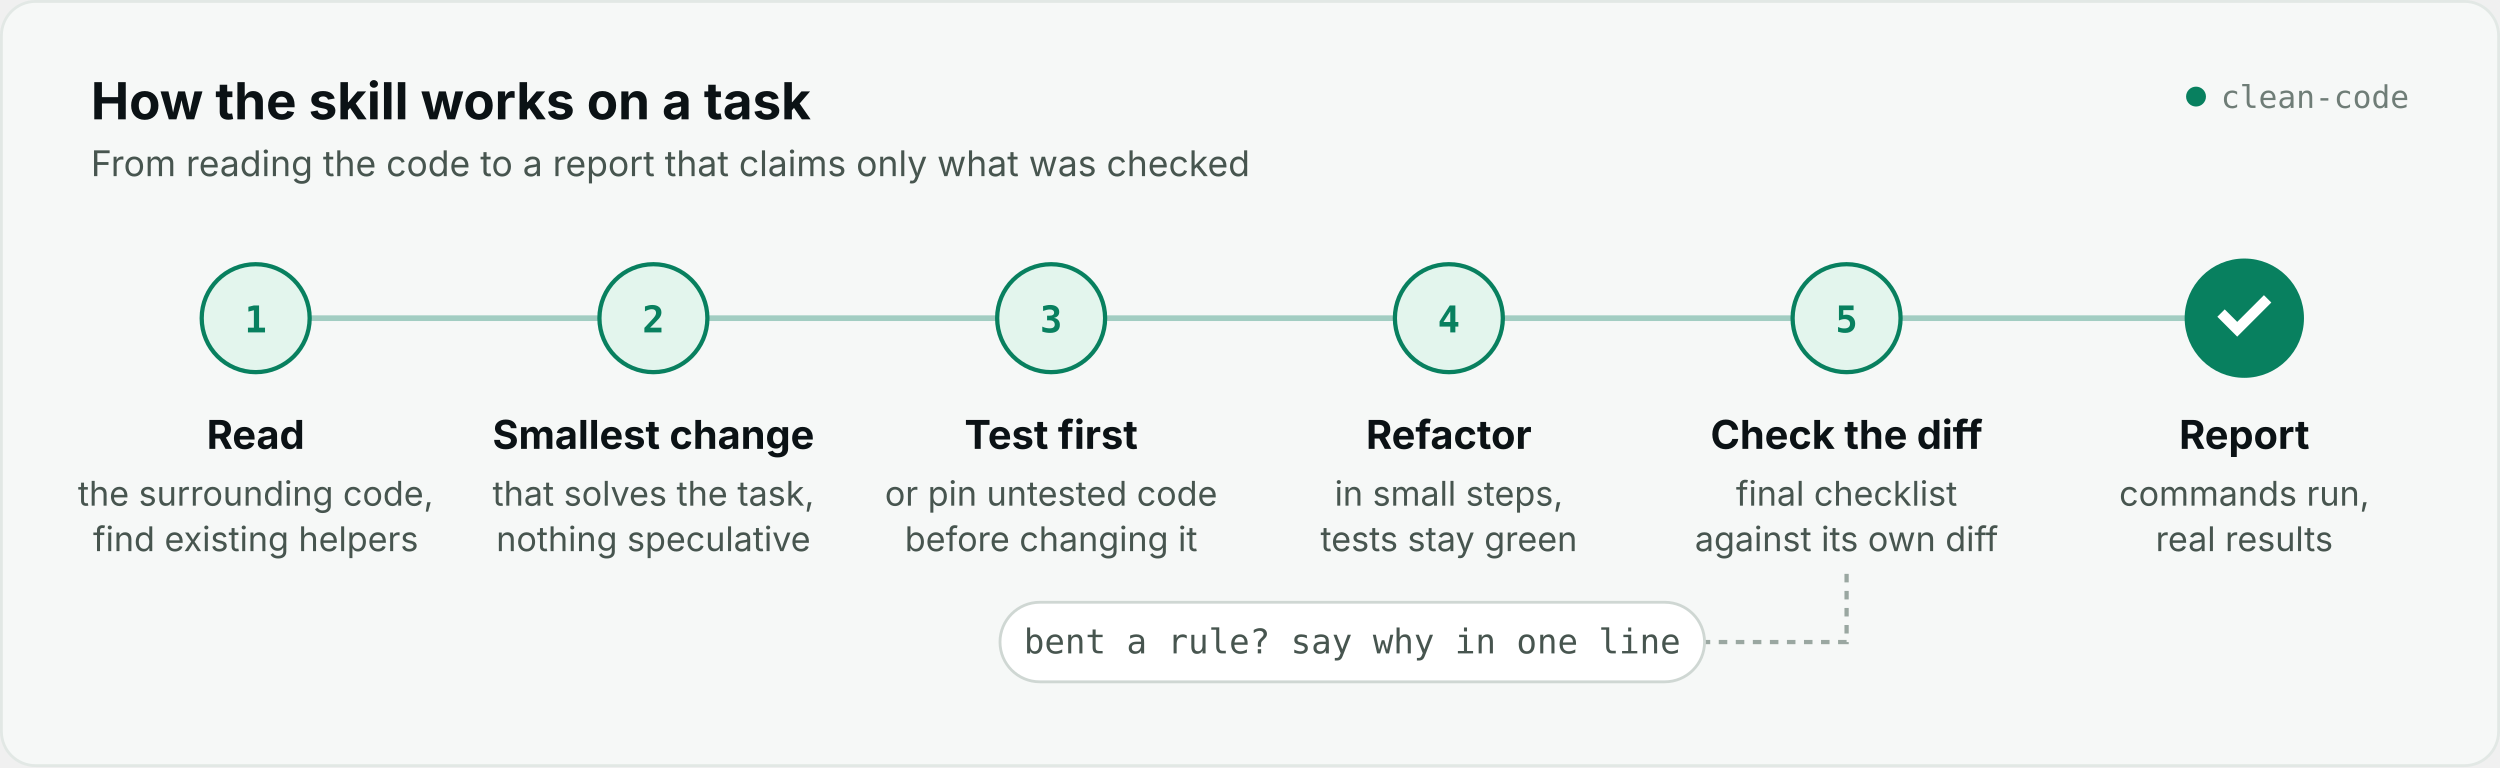
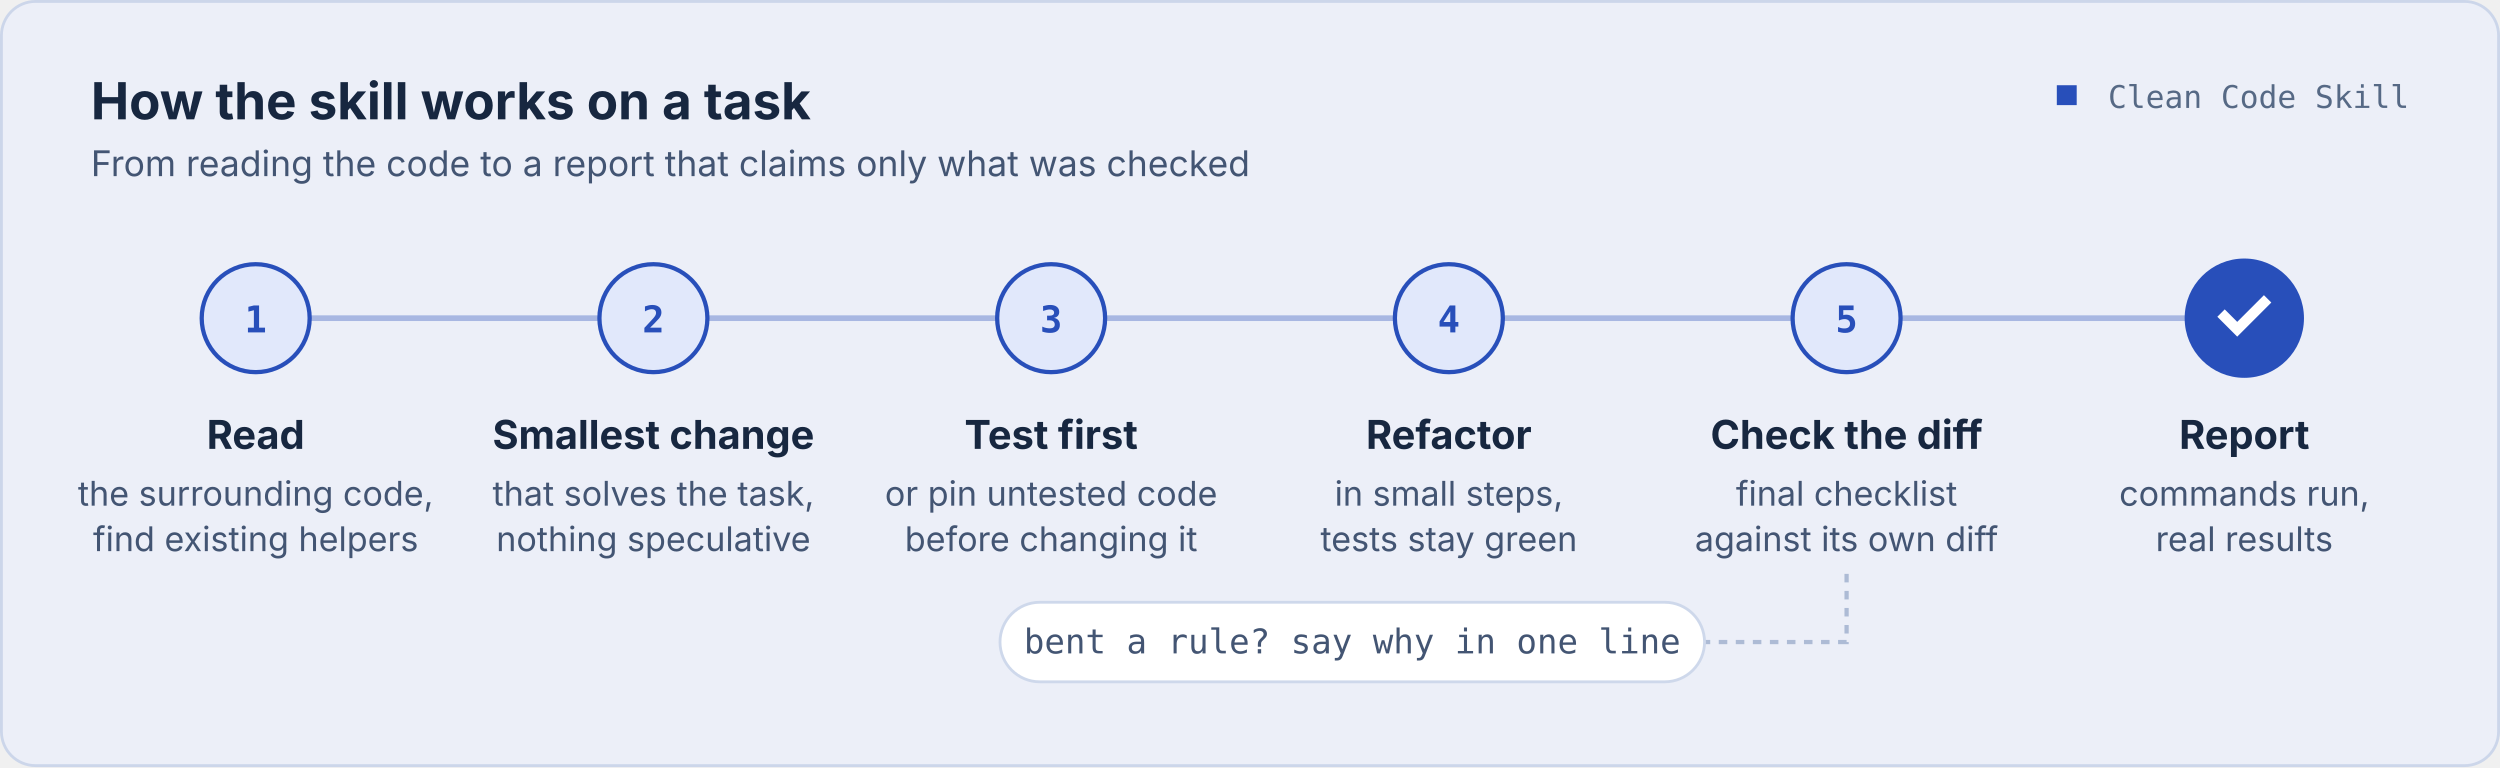
<svg xmlns="http://www.w3.org/2000/svg" width="880" height="270" viewBox="0 0 880 270" role="img" aria-labelledby="title desc">
  <style>
    text { font-family: Inter, ui-sans-serif, system-ui, -apple-system, "Segoe UI", Roboto, sans-serif; }
-     .mono { font-family: ui-monospace, "SF Mono", "Cascadia Code", "JetBrains Mono", Menlo, Consolas, monospace; }
-     .bg { fill: #f6f8f7; } .frame { stroke: #e2e8e5; }
-     .ink { fill: #0b1215; } .ink2 { fill: #47554f; } .muted { fill: #6f7d77; }
-     .accent { fill: #08805f; } .on-accent { fill: #ffffff; }
-     .track { stroke: #08805f; } .branch { stroke: #9aa7a1; }
-     .node { fill: #e3f5ed; stroke: #08805f; } .node-text { fill: #08805f; }
-     .pill { fill: #ffffff; stroke: #cfd7d3; }
+     .mono { font-family: 'Cascadia Code', 'JetBrains Mono', 'SF Mono', Consolas, monospace; }
+     .bg { fill: #eceff8; } .frame { stroke: #ccd6ea; }
+     .ink { fill: #172740; } .ink2 { fill: #435573; } .muted { fill: #566985; }
+     .accent { fill: #284fba; } .on-accent { fill: #ffffff; }
+     .track { stroke: #284fba; } .branch { stroke: #adbbd5; }
+     .node { fill: #e1e8fb; stroke: #284fba; } .node-text { fill: #284fba; }
+     .pill { fill: #ffffff; stroke: #ced8eb; }
    @media (prefers-color-scheme: dark) {
-       .bg { fill: #0f1614; } .frame { stroke: #1f2a26; }
-       .ink { fill: #edf3f0; } .ink2 { fill: #b4c1bb; } .muted { fill: #83918b; }
-       .accent { fill: #34d399; } .on-accent { fill: #04140e; }
-       .track { stroke: #34d399; } .branch { stroke: #4b5853; }
-       .node { fill: #15302a; stroke: #34d399; } .node-text { fill: #34d399; }
-       .pill { fill: #141d1a; stroke: #2c3834; }
+       .bg { fill: #172740; } .frame { stroke: #2c4260; }
+       .ink { fill: #f3f6fc; } .ink2 { fill: #cbd5e7; } .muted { fill: #aabad5; }
+       .accent { fill: #8fabff; } .on-accent { fill: #172740; }
+       .track { stroke: #8fabff; } .branch { stroke: #4b6386; }
+       .node { fill: #22395b; stroke: #8fabff; } .node-text { fill: #8fabff; }
+       .pill { fill: #1b2d49; stroke: #354d71; }
    }
  </style>
  <rect class="bg frame" x="0.5" y="0.5" width="879" height="269" rx="12" stroke-width="1" />
  <text class="ink" x="32" y="42" font-size="18" font-weight="700">How the skill works on a task</text>
  <text class="ink2" x="32" y="62" font-size="12.5">From reading the code to a report that claims only what was checked</text>
-   <circle class="accent" cx="773" cy="34" r="3.5" />
-   <text class="muted mono" x="848" y="38" font-size="11" text-anchor="end">clean-code</text>
+   <rect class="accent" x="724" y="30" width="7" height="7" />
+   <text class="muted mono" x="848" y="38" font-size="11" text-anchor="end">Clean Code Skill</text>
  <line class="track" x1="90" y1="112" x2="790" y2="112" stroke-width="2" stroke-opacity="0.35" />
  <g text-anchor="middle">
    <circle class="node" cx="90" cy="112" r="19" stroke-width="1.5" />
    <text class="node-text mono" x="90" y="117" font-size="13" font-weight="700">1</text>
    <text class="ink" x="90" y="158" font-size="14" font-weight="700">Read</text>
    <text class="ink2" x="90" y="178" font-size="12">the surrounding code,</text>
    <text class="ink2" x="90" y="194" font-size="12">find existing helpers</text>
    <circle class="node" cx="230" cy="112" r="19" stroke-width="1.5" />
    <text class="node-text mono" x="230" y="117" font-size="13" font-weight="700">2</text>
    <text class="ink" x="230" y="158" font-size="14" font-weight="700">Smallest change</text>
    <text class="ink2" x="230" y="178" font-size="12">that solves the task,</text>
    <text class="ink2" x="230" y="194" font-size="12">nothing speculative</text>
    <circle class="node" cx="370" cy="112" r="19" stroke-width="1.5" />
    <text class="node-text mono" x="370" y="117" font-size="13" font-weight="700">3</text>
    <text class="ink" x="370" y="158" font-size="14" font-weight="700">Test first</text>
    <text class="ink2" x="370" y="178" font-size="12">or pin untested code</text>
    <text class="ink2" x="370" y="194" font-size="12">before changing it</text>
    <circle class="node" cx="510" cy="112" r="19" stroke-width="1.5" />
    <text class="node-text mono" x="510" y="117" font-size="13" font-weight="700">4</text>
    <text class="ink" x="510" y="158" font-size="14" font-weight="700">Refactor</text>
    <text class="ink2" x="510" y="178" font-size="12">in small steps,</text>
    <text class="ink2" x="510" y="194" font-size="12">tests stay green</text>
    <circle class="node" cx="650" cy="112" r="19" stroke-width="1.5" />
    <text class="node-text mono" x="650" y="117" font-size="13" font-weight="700">5</text>
    <text class="ink" x="650" y="158" font-size="14" font-weight="700">Check the diff</text>
    <text class="ink2" x="650" y="178" font-size="12">final checklist</text>
    <text class="ink2" x="650" y="194" font-size="12">against its own diff</text>
    <circle class="accent" cx="790" cy="112" r="21" />
    <path class="on-accent" d="M780.5 111.5 l2.6 -2.6 l4.4 4.4 l9.4 -9.4 l2.6 2.6 l-12 12 Z" />
    <text class="ink" x="790" y="158" font-size="14" font-weight="700">Report</text>
    <text class="ink2" x="790" y="178" font-size="12">commands run,</text>
    <text class="ink2" x="790" y="194" font-size="12">real results</text>
  </g>
  <path class="branch" d="M650 202 V226 H600" fill="none" stroke-width="1.5" stroke-dasharray="3 3" />
  <rect class="pill" x="352" y="212" width="248" height="28" rx="14" stroke-width="1" />
  <text class="ink2 mono" x="476" y="230" font-size="12" text-anchor="middle">bent a rule? say why in one line</text>
</svg>
